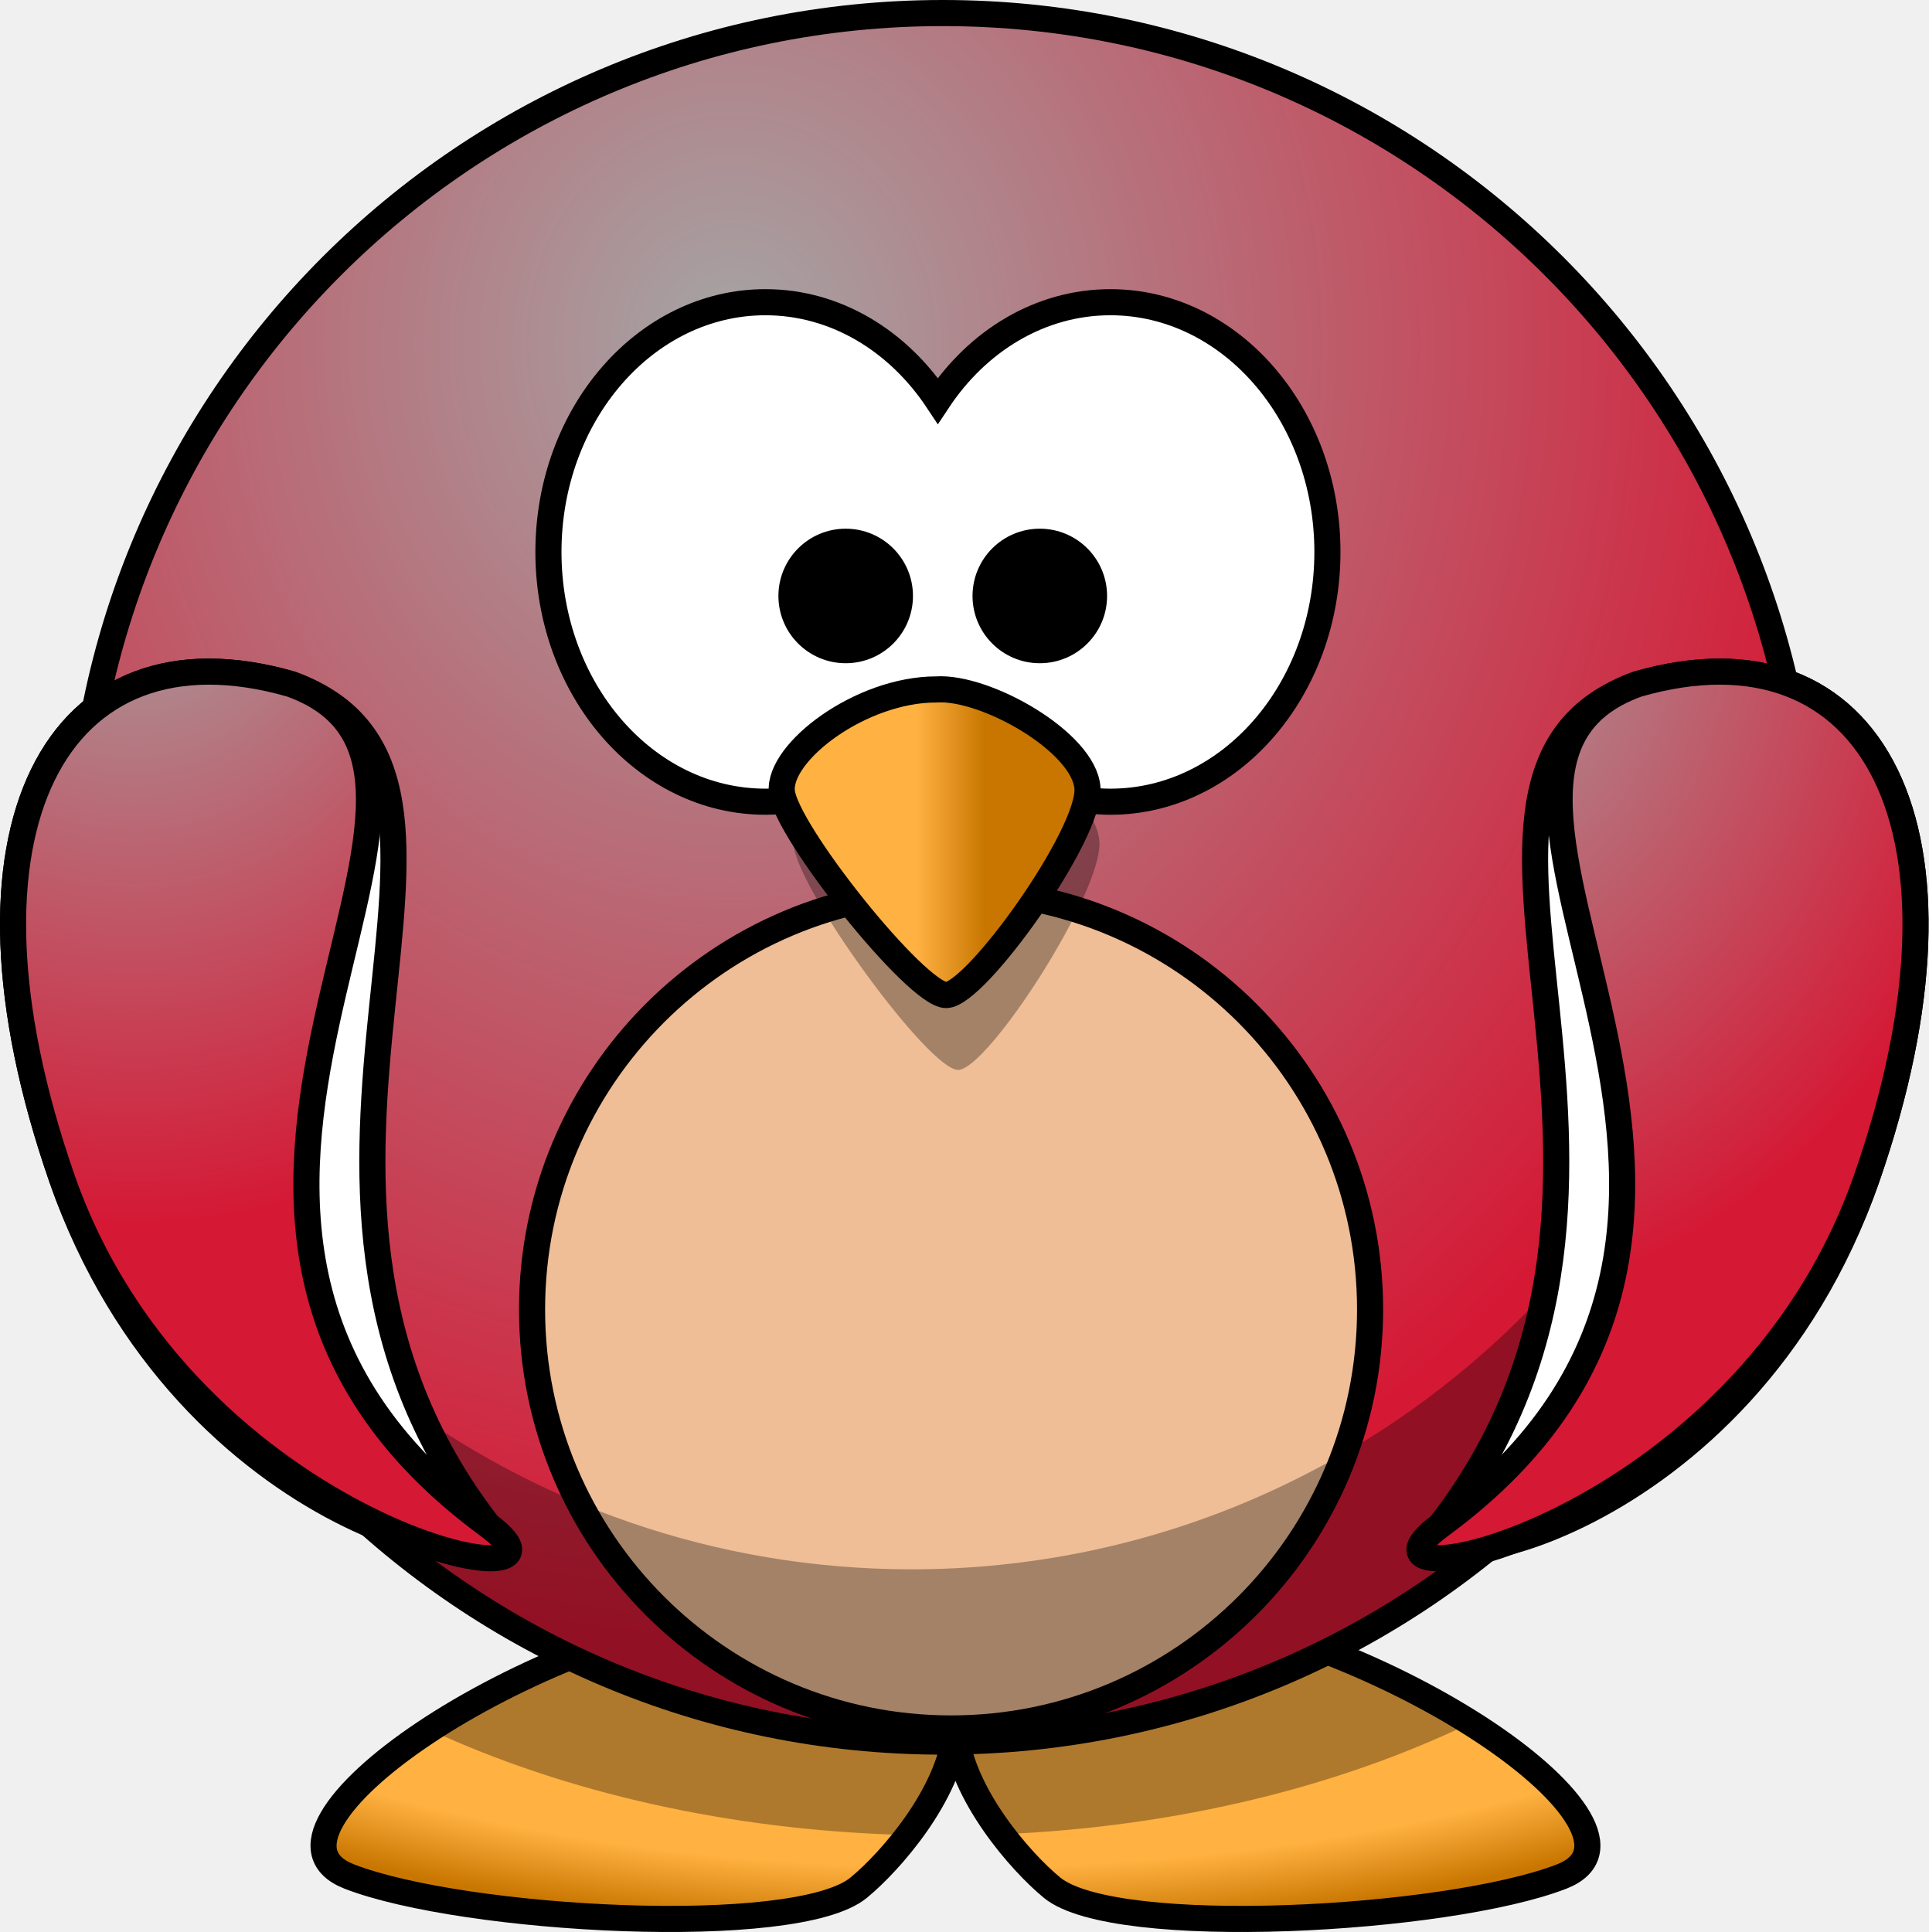
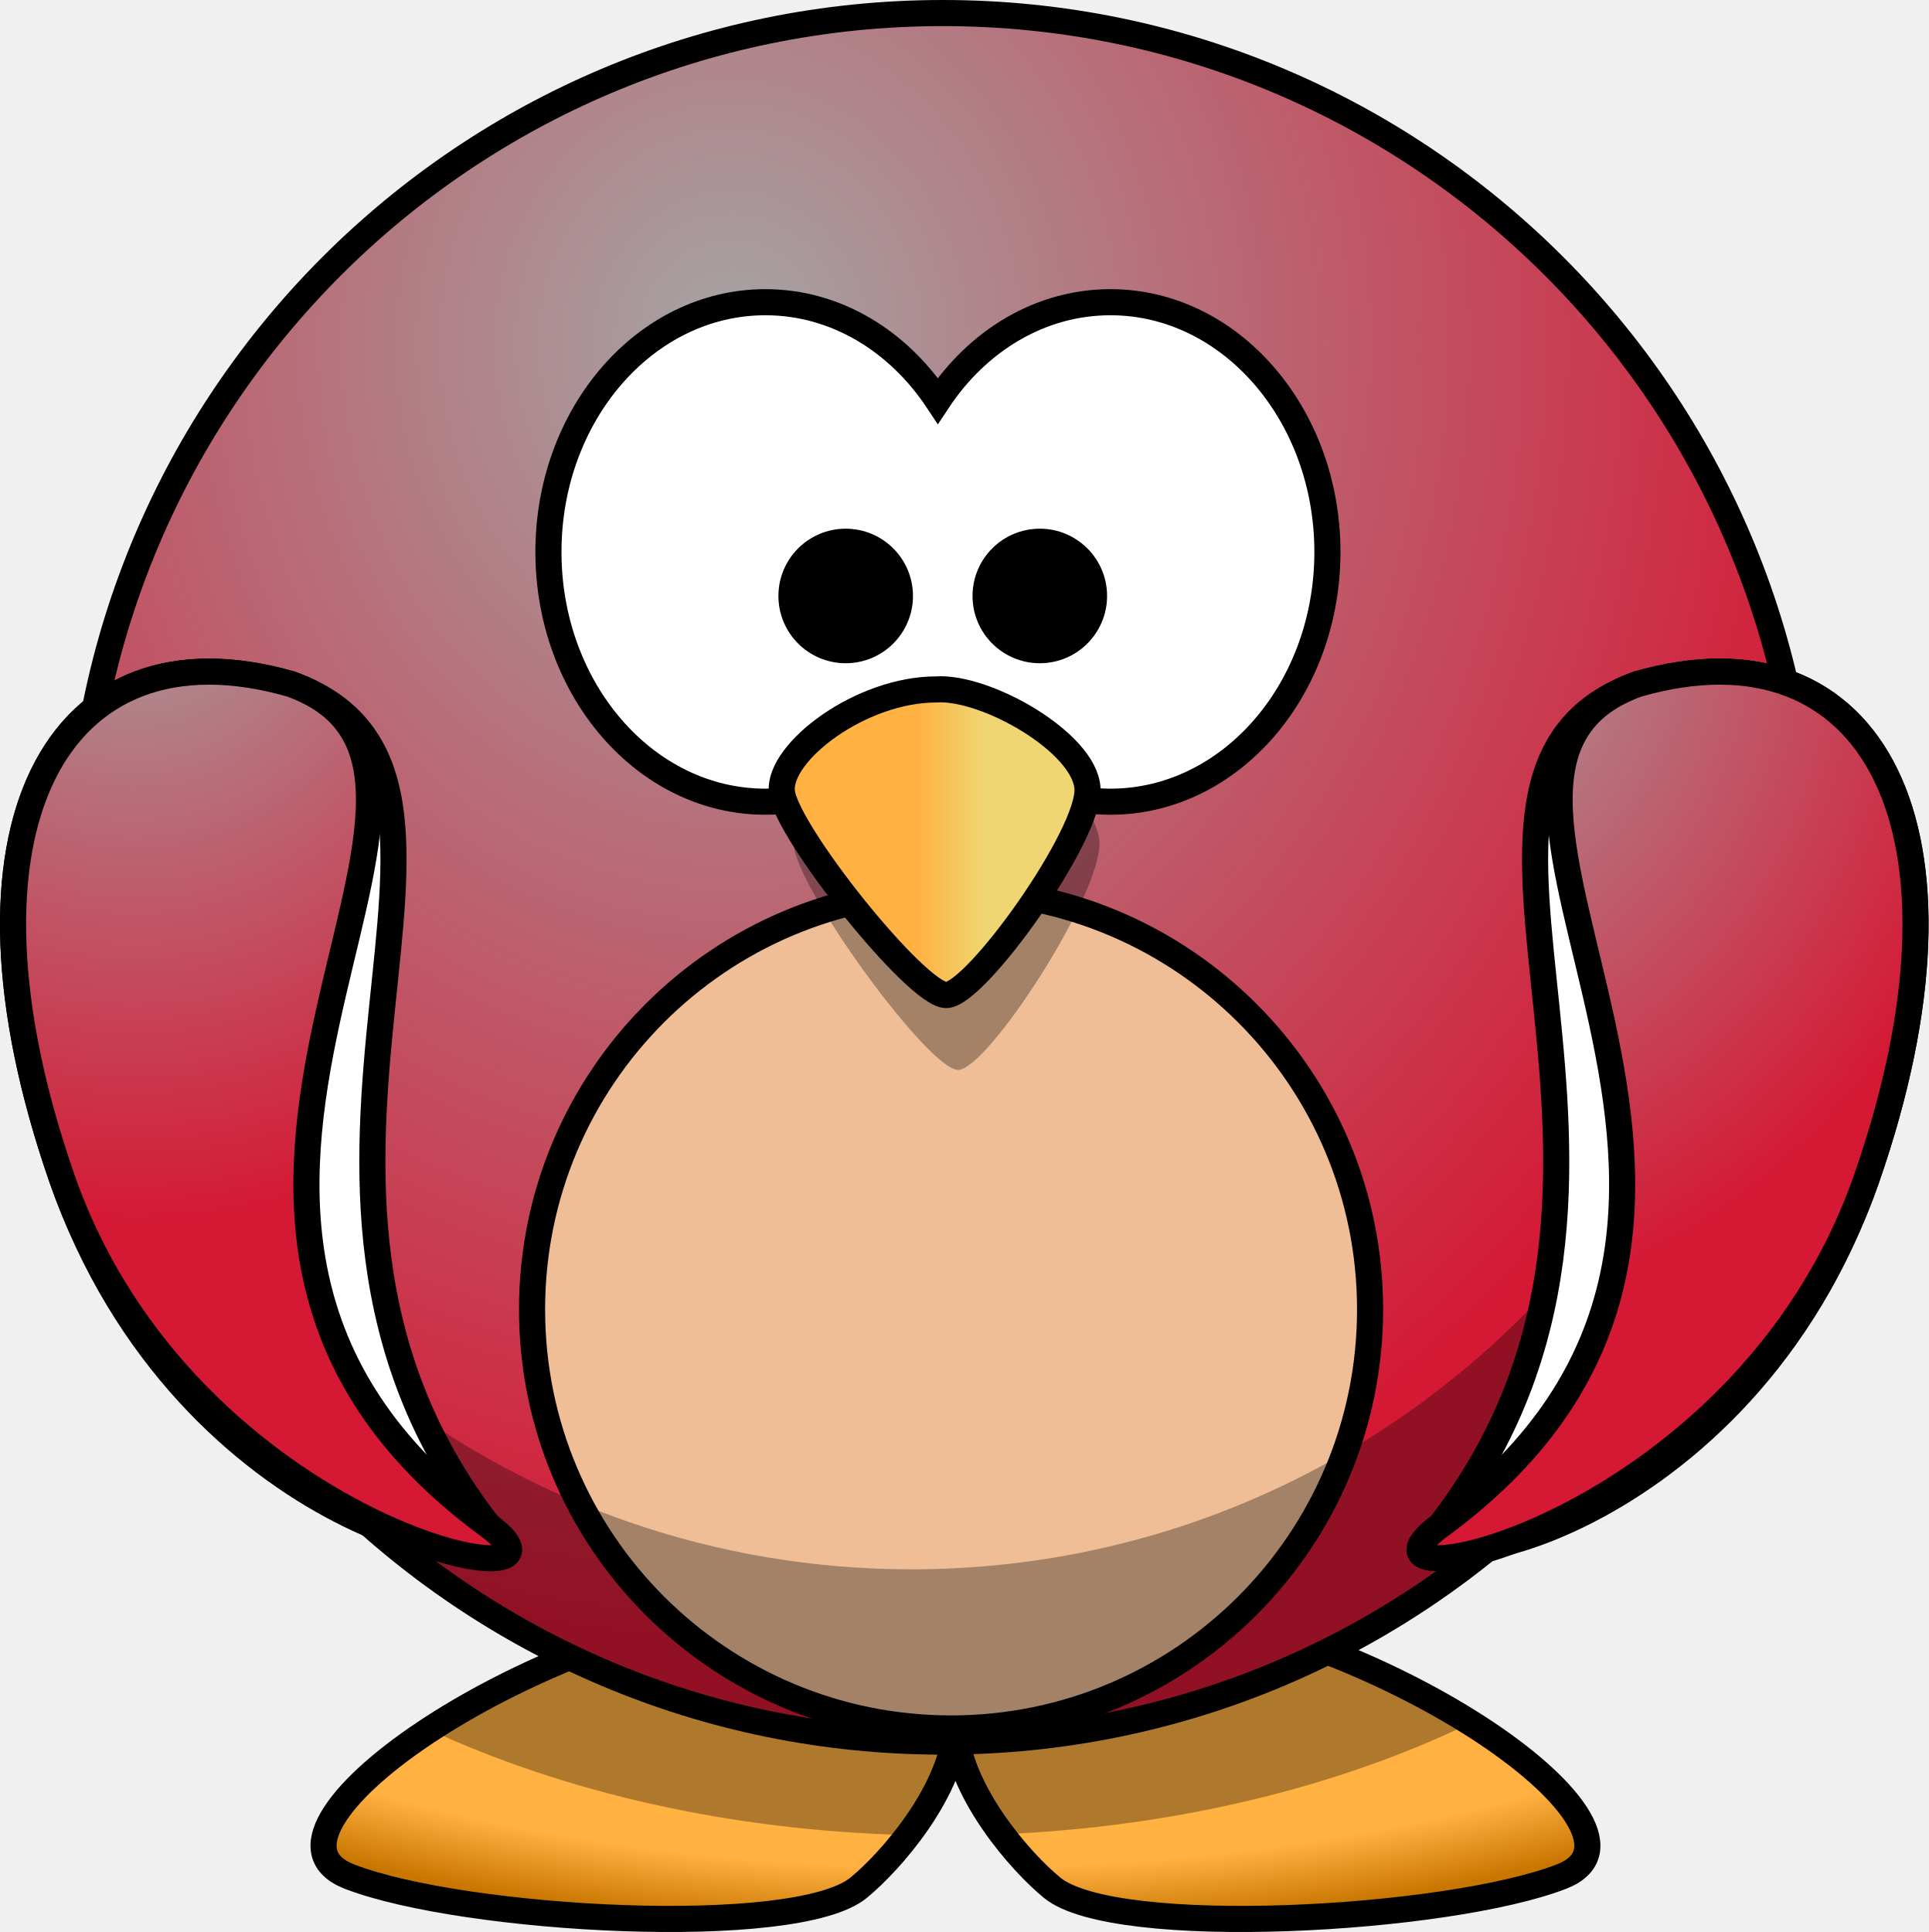
<svg xmlns="http://www.w3.org/2000/svg" xmlns:xlink="http://www.w3.org/1999/xlink" version="1.0" width="369.43" height="370.102" id="svg2">
  <defs id="defs4">
    <linearGradient id="linearGradient4098">
      <stop id="stop4100" style="stop-color:#ffb142;stop-opacity:1" offset="0" />
-       <stop id="stop4104" style="stop-color:#c87600;stop-opacity:1" offset="1" />
+       <stop id="stop4104" style="stop-color:#EFD672;stop-opacity:1" offset="1" />
    </linearGradient>
    <linearGradient id="linearGradient3203">
      <stop id="stop3205" style="stop-color:#ffb142;stop-opacity:1" offset="0" />
      <stop id="stop4092" style="stop-color:#ffb141;stop-opacity:1" offset="0.887" />
      <stop id="stop3207" style="stop-color:#c87600;stop-opacity:1" offset="1" />
    </linearGradient>
    <linearGradient id="linearGradient3173">
      <stop id="stop3175" style="stop-color:#a5a5a5;stop-opacity:1" offset="0" />
      <stop id="stop3177" style="stop-color:#D51834;stop-opacity:1" offset="1" />
    </linearGradient>
    <linearGradient x1="346.237" y1="537.414" x2="359.472" y2="537.414" id="linearGradient3211" xlink:href="#linearGradient4098" gradientUnits="userSpaceOnUse" gradientTransform="translate(0,-2)" />
    <radialGradient cx="488.951" cy="582.85" r="167.564" fx="488.951" fy="582.85" id="radialGradient3475" xlink:href="#linearGradient3173" gradientUnits="userSpaceOnUse" gradientTransform="matrix(0,-1.479824,1.325478,-3.8490756e-6,-461.8259,1155.736)" />
    <radialGradient cx="355.122" cy="615.604" r="59.255" fx="355.122" fy="615.604" id="radialGradient3483" xlink:href="#linearGradient3173" gradientUnits="userSpaceOnUse" gradientTransform="matrix(-2.8421614e-8,-2.281802,2.026784,0,-1051.336,1276.678)" />
    <radialGradient cx="414.682" cy="-8.88" r="123.545" fx="414.682" fy="-8.88" id="radialGradient4090" xlink:href="#linearGradient3203" gradientUnits="userSpaceOnUse" gradientTransform="matrix(-5.8290882e-6,0.8941855,-1.947926,1.125115e-8,336.3914,255.1741)" />
    <radialGradient cx="347.678" cy="652.276" r="59.255" fx="347.678" fy="652.276" id="radialGradient4126" xlink:href="#linearGradient3173" gradientUnits="userSpaceOnUse" gradientTransform="matrix(2.8421614e-8,-2.281802,-2.026784,0,1762.094,1276.678)" />
    <radialGradient cx="488.951" cy="582.85" r="167.564" fx="488.951" fy="582.85" id="radialGradient3192" xlink:href="#linearGradient3173" gradientUnits="userSpaceOnUse" gradientTransform="matrix(0,-1.479824,1.325478,-3.8490756e-6,-461.8259,1155.736)" />
    <radialGradient cx="414.682" cy="-8.88" r="123.545" fx="414.682" fy="-8.88" id="radialGradient3198" xlink:href="#linearGradient3203" gradientUnits="userSpaceOnUse" gradientTransform="matrix(-5.8290882e-6,0.8941855,-1.947926,1.125115e-8,165.7273,-111.0277)" />
  </defs>
  <g transform="translate(-170.6641,-366.2018)" id="layer1">
    <path d="M 318.906,673.344 C 270.823,678.293 215.673,717.202 237.594,725.688 C 259.514,734.173 323.135,737.712 335.156,727.812 C 341.333,722.726 352.385,709.986 353.688,698.031 C 354.992,709.985 366.011,722.726 372.188,727.812 C 384.208,737.712 447.861,734.173 469.781,725.688 C 491.702,717.202 436.552,678.293 388.469,673.344 C 363.709,675.73 354.803,684.05 353.688,693.594 C 352.572,684.05 343.666,675.73 318.906,673.344 z" id="path3806" style="fill:url(#radialGradient4090);fill-opacity:1;fill-rule:evenodd;stroke:#000000;stroke-width:5;stroke-linecap:butt;stroke-linejoin:miter;stroke-miterlimit:4;stroke-dasharray:none;stroke-opacity:1" />
    <path d="M 148.25,307.156 C 124.65,309.586 99.369,320.196 82.312,331.375 C 108.145,343.322 139.73,350.684 173.969,351.531 C 178.356,345.759 182.286,338.681 183.031,331.844 C 183.77,338.617 187.608,345.632 191.938,351.375 C 225.614,349.949 256.544,342.229 281.719,330.062 C 264.723,319.371 240.496,309.491 217.812,307.156 C 193.053,309.543 184.147,317.862 183.031,327.406 C 181.916,317.862 173.01,309.543 148.25,307.156 z" transform="translate(170.6641,366.2018)" id="path3194" style="fill:#000000;fill-opacity:0.314;fill-rule:evenodd;stroke:none;stroke-width:5;stroke-linecap:butt;stroke-linejoin:miter;stroke-miterlimit:4;stroke-dasharray:none;stroke-opacity:1" />
    <path d="M 516.837,534.266 A 165.564,165.564 0 1 1 185.709,534.266 A 165.564,165.564 0 1 1 516.837,534.266 z" id="path2385" style="opacity:1;fill:url(#radialGradient3475);fill-opacity:1;fill-rule:nonzero;stroke:#000000;stroke-width:5;stroke-linecap:round;stroke-linejoin:miter;stroke-miterlimit:4;stroke-dasharray:none;stroke-opacity:1" />
    <path d="M 317.281,424.094 C 294.347,424.094 275.719,445.528 275.719,471.938 C 275.719,498.347 294.347,519.781 317.281,519.781 C 330.759,519.781 342.72,512.371 350.312,500.906 C 357.905,512.379 369.891,519.781 383.375,519.781 C 406.31,519.781 424.937,498.347 424.938,471.938 C 424.938,445.528 406.31,424.094 383.375,424.094 C 369.893,424.094 357.905,431.498 350.312,442.969 C 342.72,431.507 330.758,424.094 317.281,424.094 z" id="path2387" style="opacity:1;fill:#ffffff;fill-opacity:1;fill-rule:nonzero;stroke:#000000;stroke-width:5;stroke-linecap:round;stroke-linejoin:miter;stroke-miterlimit:4;stroke-dasharray:none;stroke-opacity:1" />
    <path d="M 418.632,583.054 A 70.821,70.821 0 1 1 276.989,583.054 A 70.821,70.821 0 1 1 418.632,583.054 z" transform="matrix(1.133333,0,0,1.133333,-41.33858,-43.74635)" id="path3167" style="opacity:1;fill:#EFBE96;fill-opacity:1;fill-rule:nonzero;stroke:#000000;stroke-width:4.412;stroke-linecap:round;stroke-linejoin:miter;stroke-miterlimit:4;stroke-dasharray:none;stroke-opacity:1" />
    <path d="M 339.656,122.031 C 339.992,126.336 340.188,130.672 340.188,135.062 C 340.188,226.454 265.985,300.625 174.594,300.625 C 99.174,300.625 35.521,250.112 15.562,181.094 C 22.222,266.394 93.593,333.625 180.594,333.625 C 271.985,333.625 346.188,259.454 346.188,168.062 C 346.188,152.091 343.883,136.647 339.656,122.031 z" transform="translate(170.6641,366.2018)" id="path2411" style="opacity:1;fill:#000000;fill-opacity:0.314;fill-rule:nonzero;stroke:none;stroke-width:5;stroke-linecap:round;stroke-linejoin:miter;stroke-miterlimit:4;stroke-dasharray:none;stroke-opacity:1" />
    <path d="M 352.299,506.613 C 337.82,506.613 322.082,519.8 322.712,528.128 C 323.341,536.456 348.522,571.156 354.188,571.156 C 359.854,571.156 381.887,537.15 381.257,527.434 C 380.628,517.718 361.742,505.919 352.299,506.613 z" id="path3393" style="fill:#000000;fill-opacity:0.314;fill-rule:evenodd;stroke:none;stroke-width:5;stroke-linecap:butt;stroke-linejoin:miter;stroke-miterlimit:4;stroke-dasharray:none;stroke-opacity:1" />
    <path d="M 350.014,498.272 C 335.535,498.272 319.797,510.233 320.426,517.787 C 321.056,525.341 346.237,556.817 351.903,556.817 C 357.568,556.817 379.601,525.971 378.972,517.157 C 378.342,508.344 359.457,497.642 350.014,498.272 z" id="path2391" style="fill:url(#linearGradient3211);fill-opacity:1;fill-rule:evenodd;stroke:#000000;stroke-width:5;stroke-linecap:butt;stroke-linejoin:miter;stroke-miterlimit:4;stroke-dasharray:none;stroke-opacity:1" />
    <path d="M 340.571,487.367 A 10.387,10.387 0 1 1 319.797,487.367 A 10.387,10.387 0 1 1 340.571,487.367 z" transform="translate(2.477259,-7)" id="path3163" style="opacity:1;fill:#000000;fill-opacity:1;fill-rule:nonzero;stroke:#000000;stroke-width:5;stroke-linecap:round;stroke-linejoin:miter;stroke-miterlimit:4;stroke-dasharray:none;stroke-opacity:1" />
    <path d="M 340.571,487.367 A 10.387,10.387 0 1 1 319.797,487.367 A 10.387,10.387 0 1 1 340.571,487.367 z" transform="translate(39.65986,-7)" id="path3165" style="opacity:1;fill:#000000;fill-opacity:1;fill-rule:nonzero;stroke:#000000;stroke-width:5;stroke-linecap:round;stroke-linejoin:miter;stroke-miterlimit:4;stroke-dasharray:none;stroke-opacity:1" />
    <path d="M 226.401,497.247 C 274.512,514.547 212.237,591.389 264.22,658.439 C 273.828,670.832 206.352,660.529 182.497,591.854 C 159.299,525.068 181.365,484.314 226.401,497.247 z" id="path3169" style="fill:#ffffff;fill-opacity:1;fill-rule:evenodd;stroke:#000000;stroke-width:5;stroke-linecap:butt;stroke-linejoin:miter;stroke-miterlimit:4;stroke-dasharray:none;stroke-opacity:1" />
    <path d="M 226.401,497.247 C 274.512,514.547 183.812,599.37 264.22,658.439 C 286.846,675.06 206.352,660.529 182.497,591.854 C 159.299,525.068 181.365,484.314 226.401,497.247 z" id="path3793" style="fill:url(#radialGradient3483);fill-opacity:1;fill-rule:evenodd;stroke:#000000;stroke-width:5;stroke-linecap:butt;stroke-linejoin:miter;stroke-miterlimit:4;stroke-dasharray:none;stroke-opacity:1" />
    <path d="M 484.358,497.247 C 436.247,514.547 498.521,591.389 446.539,658.439 C 436.93,670.832 504.407,660.529 528.262,591.854 C 551.46,525.068 529.394,484.314 484.358,497.247 z" id="path3800" style="fill:#ffffff;fill-opacity:1;fill-rule:evenodd;stroke:#000000;stroke-width:5;stroke-linecap:butt;stroke-linejoin:miter;stroke-miterlimit:4;stroke-dasharray:none;stroke-opacity:1" />
    <path d="M 484.358,497.247 C 436.247,514.547 526.946,599.37 446.539,658.439 C 423.912,675.06 504.407,660.529 528.262,591.854 C 551.46,525.068 529.394,484.314 484.358,497.247 z" id="path3802" style="fill:url(#radialGradient4126);fill-opacity:1;fill-rule:evenodd;stroke:#000000;stroke-width:5;stroke-linecap:butt;stroke-linejoin:miter;stroke-miterlimit:4;stroke-dasharray:none;stroke-opacity:1" />
  </g>
</svg>
